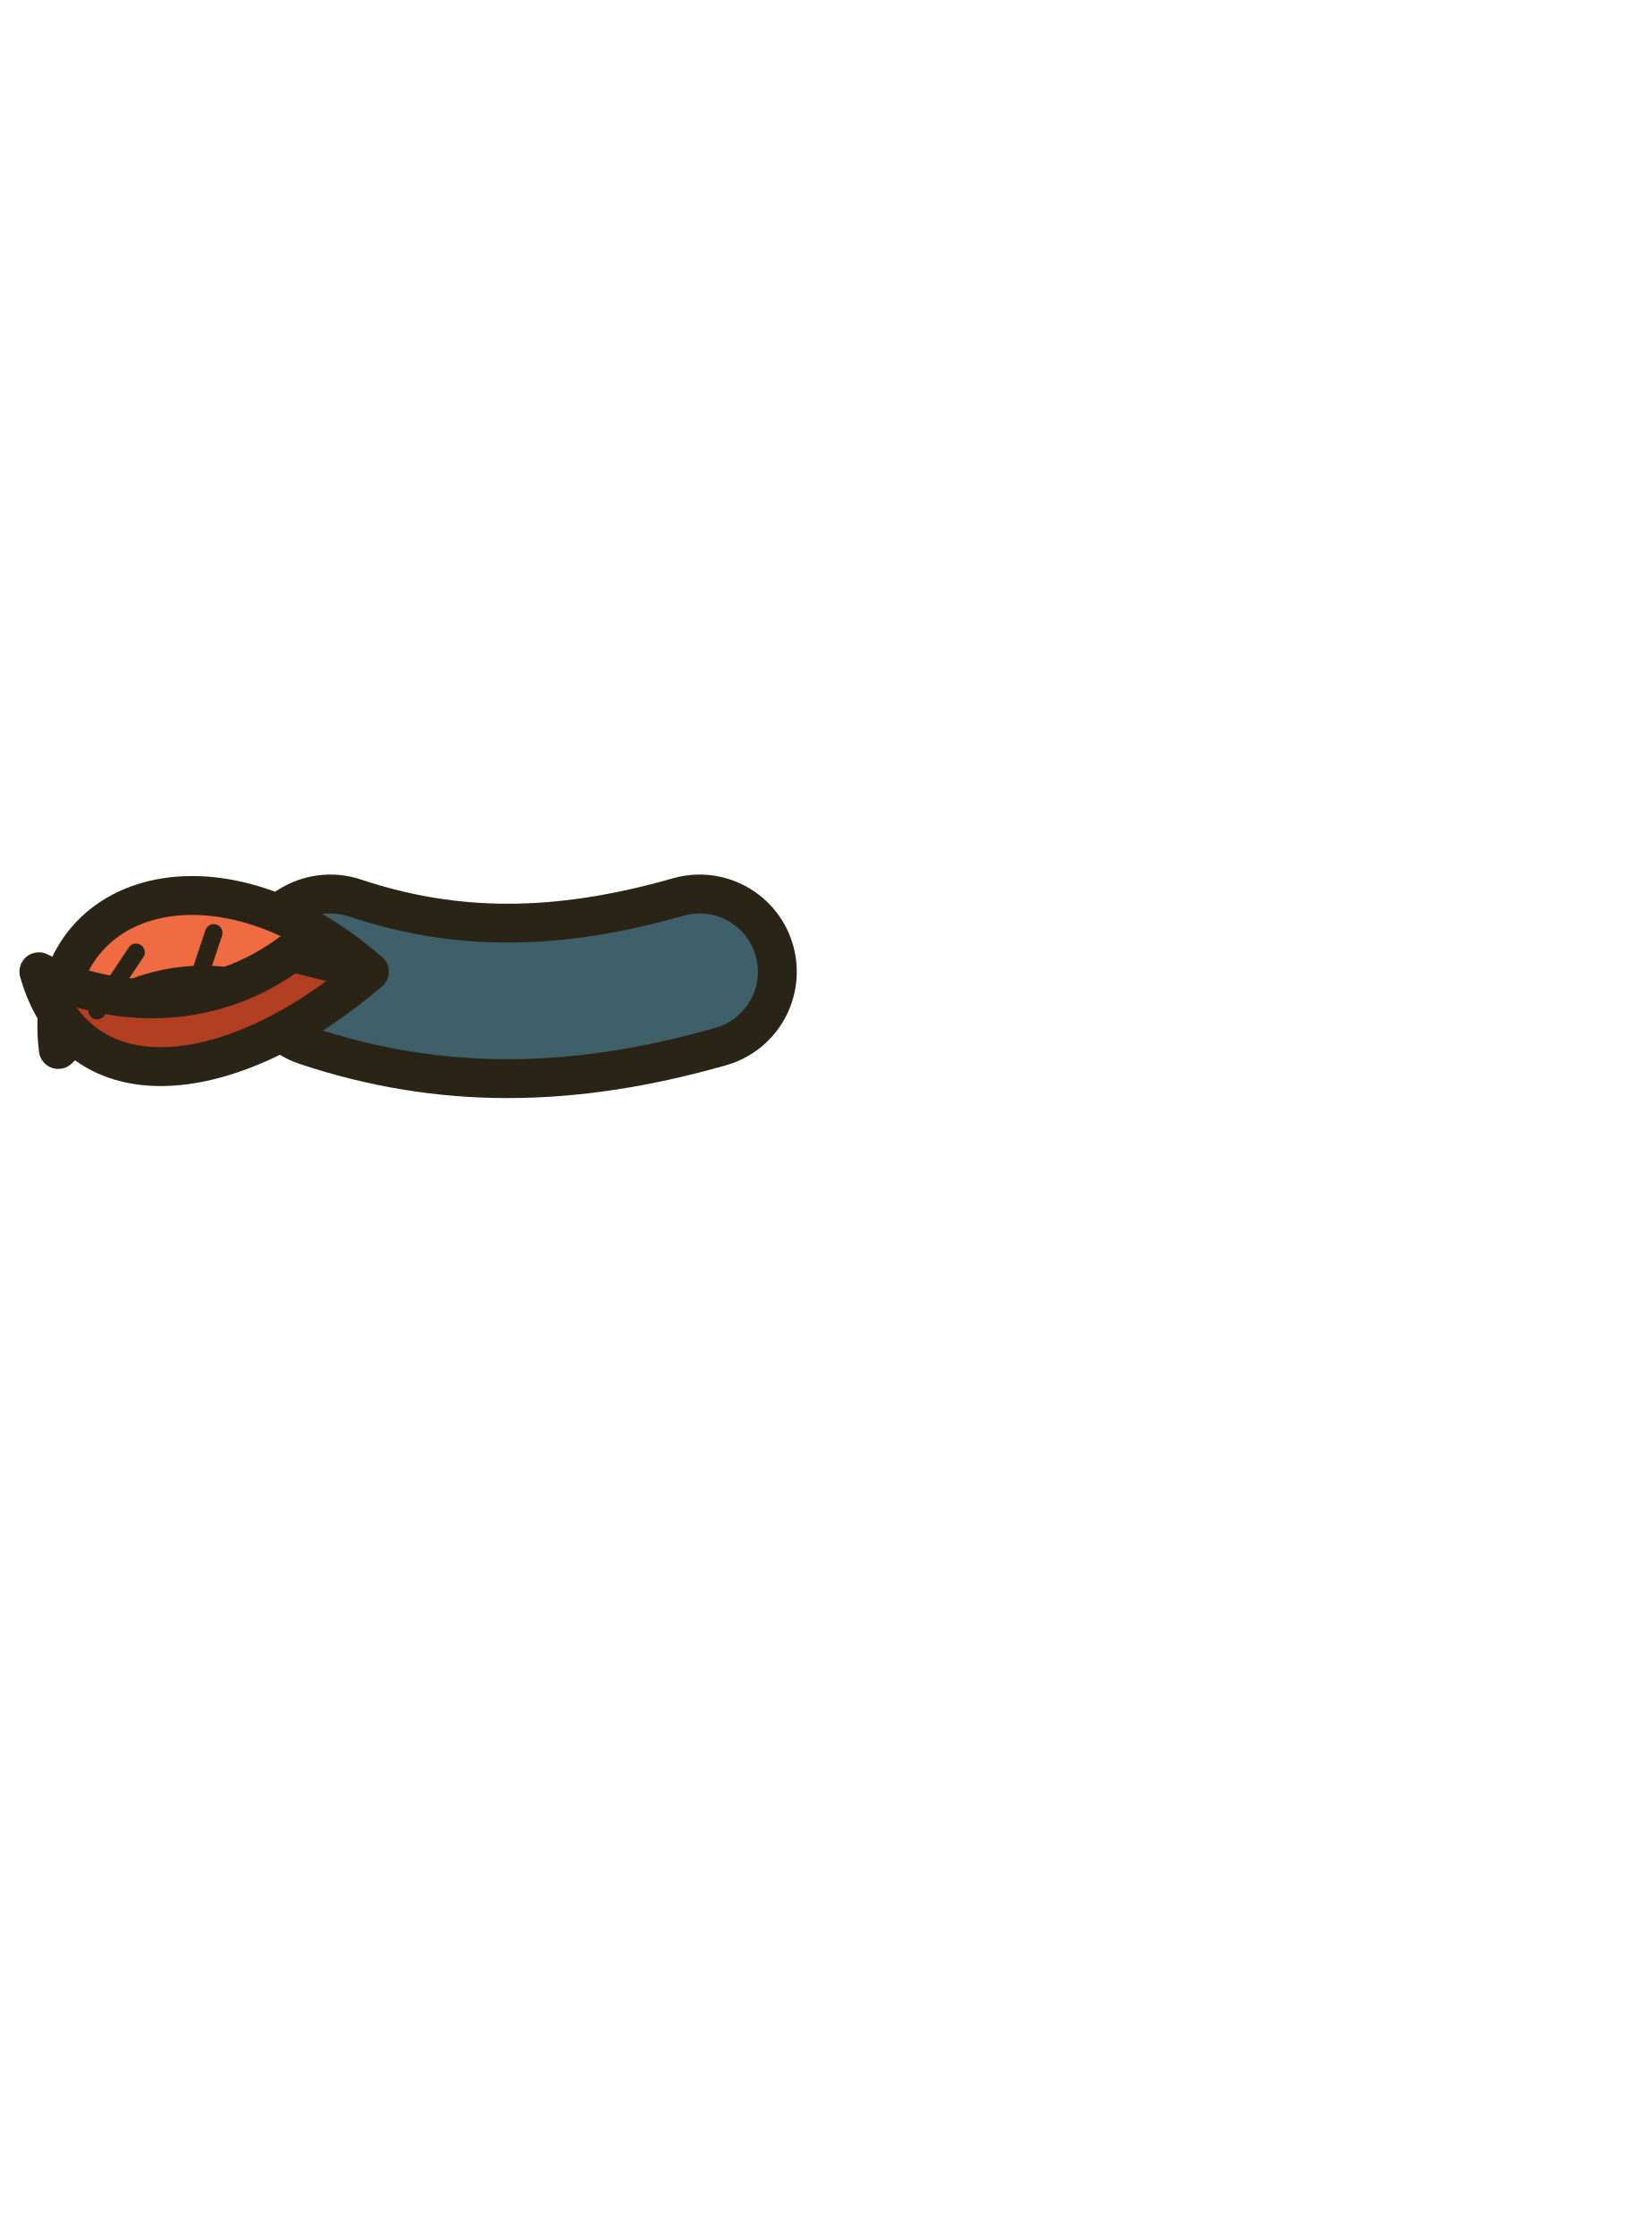
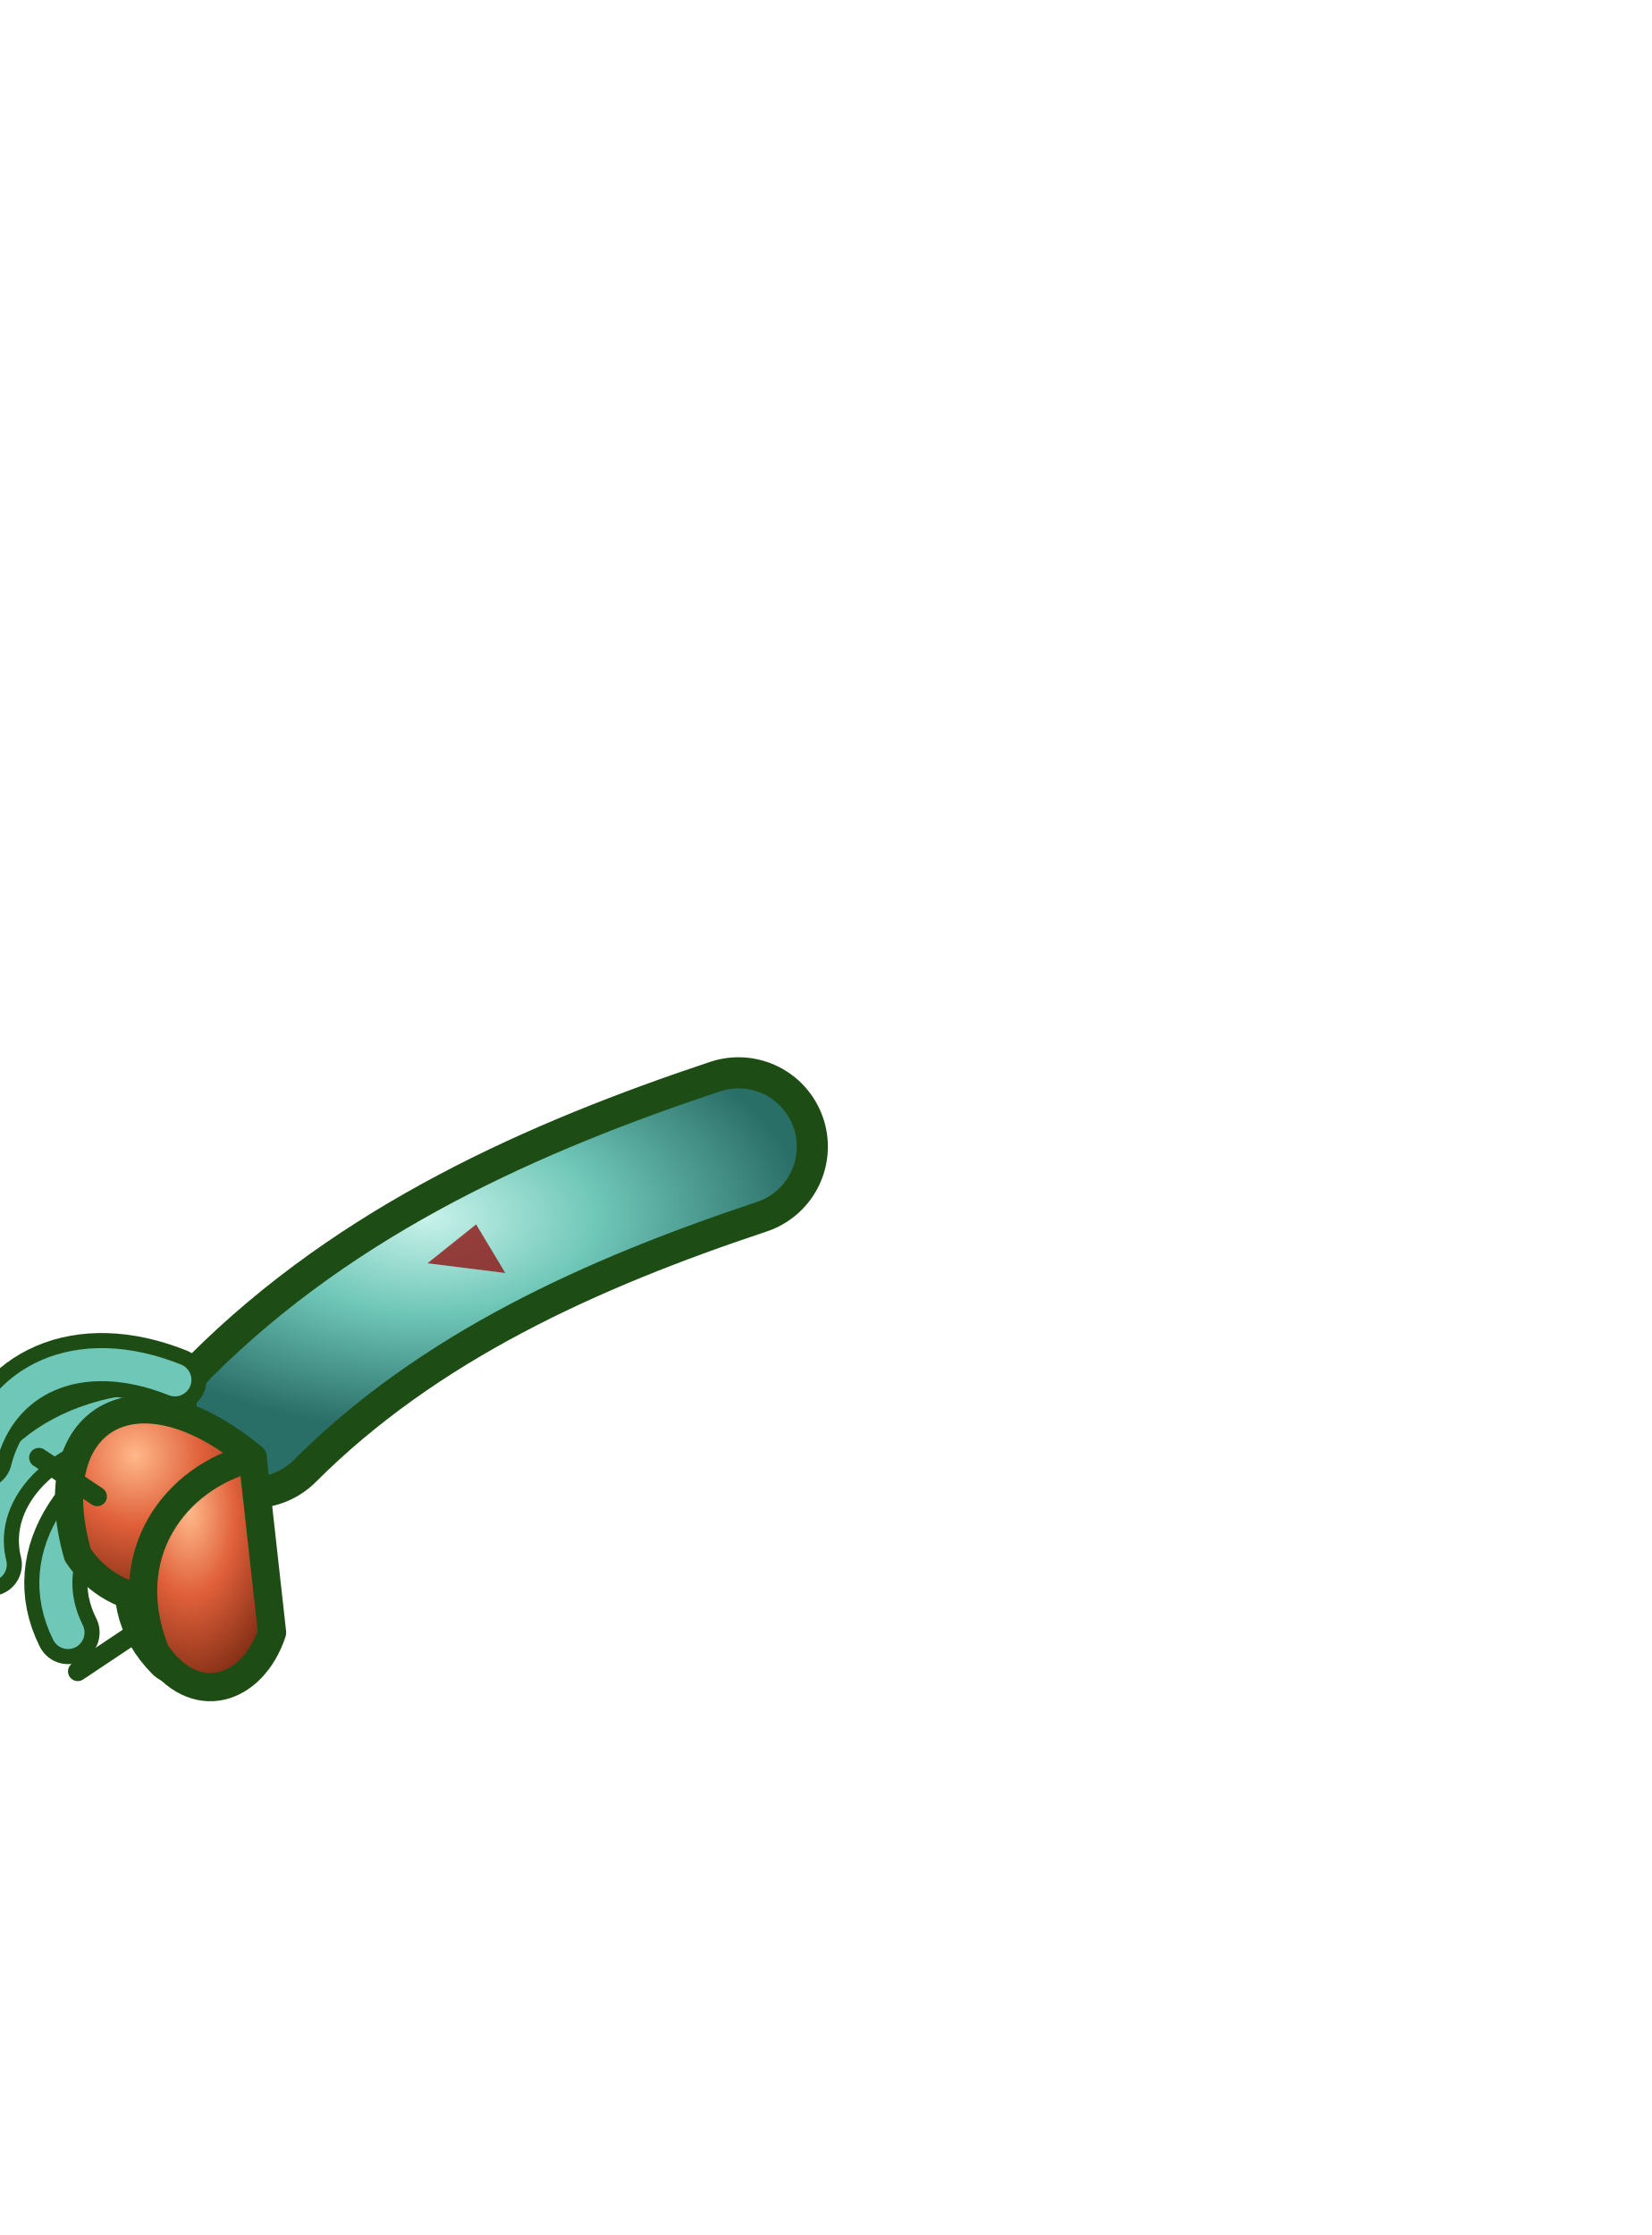
<svg xmlns="http://www.w3.org/2000/svg" viewBox="0 0 170 230" width="170" height="230">
  <defs>
-     <filter id="soft" x="-30%" y="-30%" width="160%" height="160%">
-       <feGaussianBlur stdDeviation="3.2" />
-     </filter>
-     <filter id="glow" x="-60%" y="-60%" width="220%" height="220%">
-       <feGaussianBlur stdDeviation="3.4" result="b" />
+     <radialGradient id="gChao" cx="50%" cy="50%" r="50%">
+       <stop offset="0" stop-color="#b8ff5a" stop-opacity="0.7" />
+       <stop offset="1" stop-color="#b8ff5a" stop-opacity="0" />
+     </radialGradient>
+     <filter id="glow" x="-50%" y="-50%" width="200%" height="200%">
+       <feGaussianBlur stdDeviation="3" result="b" />
      <feMerge>
-         <feMergeNode in="b" />
        <feMergeNode in="b" />
        <feMergeNode in="SourceGraphic" />
      </feMerge>
    </filter>
-     <clipPath id="cRim">
-       <polygon points="0,0 170,0 0,230" />
-     </clipPath>
+     <radialGradient id="gPele" cx="36%" cy="26%" r="78%">
+       <stop offset="0" stop-color="#c8f2ea" />
+       <stop offset="0.45" stop-color="#6fc7b8" />
+       <stop offset="1" stop-color="#2a6e68" />
+     </radialGradient>
+     <radialGradient id="gPeleEsc" cx="40%" cy="30%" r="75%">
+       <stop offset="0" stop-color="#6fc7b8" />
+       <stop offset="0.45" stop-color="#6fc7b8" />
+       <stop offset="1" stop-color="#2a6e68" />
+     </radialGradient>
+     <radialGradient id="gCer" cx="38%" cy="28%" r="76%">
+       <stop offset="0" stop-color="#ffd0dc" />
+       <stop offset="0.45" stop-color="#f27aa0" />
+       <stop offset="1" stop-color="#9c2a56" />
+     </radialGradient>
+     <radialGradient id="gCam" cx="36%" cy="24%" r="80%">
+       <stop offset="0" stop-color="#fffdf2" />
+       <stop offset="0.45" stop-color="#efe6cc" />
+       <stop offset="1" stop-color="#a89d7e" />
+     </radialGradient>
+     <linearGradient id="gCal" x1="0" y1="0" x2="1" y2="1">
+       <stop offset="0" stop-color="#b05a3a" />
+       <stop offset="0.5" stop-color="#7a3521" />
+       <stop offset="1" stop-color="#3f1a10" />
+     </linearGradient>
+     <radialGradient id="gOlho" cx="40%" cy="35%" r="70%">
+       <stop offset="0" stop-color="#fffdf0" />
+       <stop offset="0.45" stop-color="#fffdf0" />
+       <stop offset="1" stop-color="#d9d2b4" />
+     </radialGradient>
+     <radialGradient id="gSang" cx="40%" cy="30%" r="75%">
+       <stop offset="0" stop-color="#ff6b5c" />
+       <stop offset="0.45" stop-color="#ff6b5c" />
+       <stop offset="1" stop-color="#8f1414" />
+     </radialGradient>
+     <radialGradient id="gCasca" cx="36%" cy="24%" r="80%">
+       <stop offset="0" stop-color="#ffb88a" />
+       <stop offset="0.45" stop-color="#e0603a" />
+       <stop offset="1" stop-color="#7a2a12" />
+     </radialGradient>
  </defs>
-   <path d="M72,100 C58,104 46,104 34,100" fill="none" stroke="#2a2416" stroke-width="20" stroke-linecap="round" stroke-linejoin="round" />
-   <path d="M72,100 C58,104 46,104 34,100" fill="none" stroke="#3f5f6a" stroke-width="12" stroke-linecap="round" stroke-linejoin="round" />
-   <path d="M38,100 C22,86 4,92 6,108 C14,100 24,100 30,104 Z" fill="#f06a42" stroke="#2a2416" stroke-width="4.00" stroke-linejoin="round" />
-   <path d="M38,100 C24,112 8,114 4,100 C12,104 22,104 30,98 Z" fill="#b23f22" stroke="#2a2416" stroke-width="4.00" stroke-linejoin="round" />
-   <path d="M14,98 L10,104 M22,96 L20,102" stroke="#2a2416" stroke-width="1.8" stroke-linecap="round" />
+   <path d="M76,118 C58,124 40,132 26,146" fill="none" stroke="#1d4d14" stroke-width="18.4" stroke-linecap="round" stroke-linejoin="round" />
+   <path d="M76,118 C58,124 40,132 26,146" fill="none" stroke="url(#gPele)" stroke-width="12" stroke-linecap="round" stroke-linejoin="round" />
+   <path d="M22,150 c-6,6 -10,14 -4,20" fill="none" stroke="#1d4d14" stroke-width="6.5" stroke-linecap="round" />
+   <path d="M22,150 c-6,6 -10,14 -4,20" fill="none" stroke="#6fc7b8" stroke-width="3.4" stroke-linecap="round" />
+   <path d="M19,148 c-10,4 -16,12 -12,20" fill="none" stroke="#1d4d14" stroke-width="6.5" stroke-linecap="round" />
+   <path d="M19,148 c-10,4 -16,12 -12,20" fill="none" stroke="#6fc7b8" stroke-width="3.4" stroke-linecap="round" />
+   <path d="M17,145 c-12,0 -20,8 -18,16" fill="none" stroke="#1d4d14" stroke-width="6.5" stroke-linecap="round" />
+   <path d="M17,145 c-12,0 -20,8 -18,16" fill="none" stroke="#6fc7b8" stroke-width="3.4" stroke-linecap="round" />
+   <path d="M18,142 c-10,-4 -18,0 -20,8" fill="none" stroke="#1d4d14" stroke-width="6.5" stroke-linecap="round" />
+   <path d="M18,142 c-10,-4 -18,0 -20,8" fill="none" stroke="#6fc7b8" stroke-width="3.4" stroke-linecap="round" />
+   <path d="M44,130 l5,-4 l3,5 Z" fill="#8f1414" opacity="0.8" />
+   <path d="M26,150 C14,140 4,146 8,160 C12,166 20,166 26,162 Z" fill="url(#gCasca)" stroke="#1d4d14" stroke-width="2.9" stroke-linejoin="round" />
+   <path d="M26,150 C18,152 12,160 16,170 C20,176 26,174 28,168 Z" fill="url(#gCasca)" stroke="#1d4d14" stroke-width="2.9" stroke-linejoin="round" />
+   <path d="M10,154 L4,150 M14,168 L8,172" stroke="#1d4d14" stroke-width="2" stroke-linecap="round" />
</svg>
